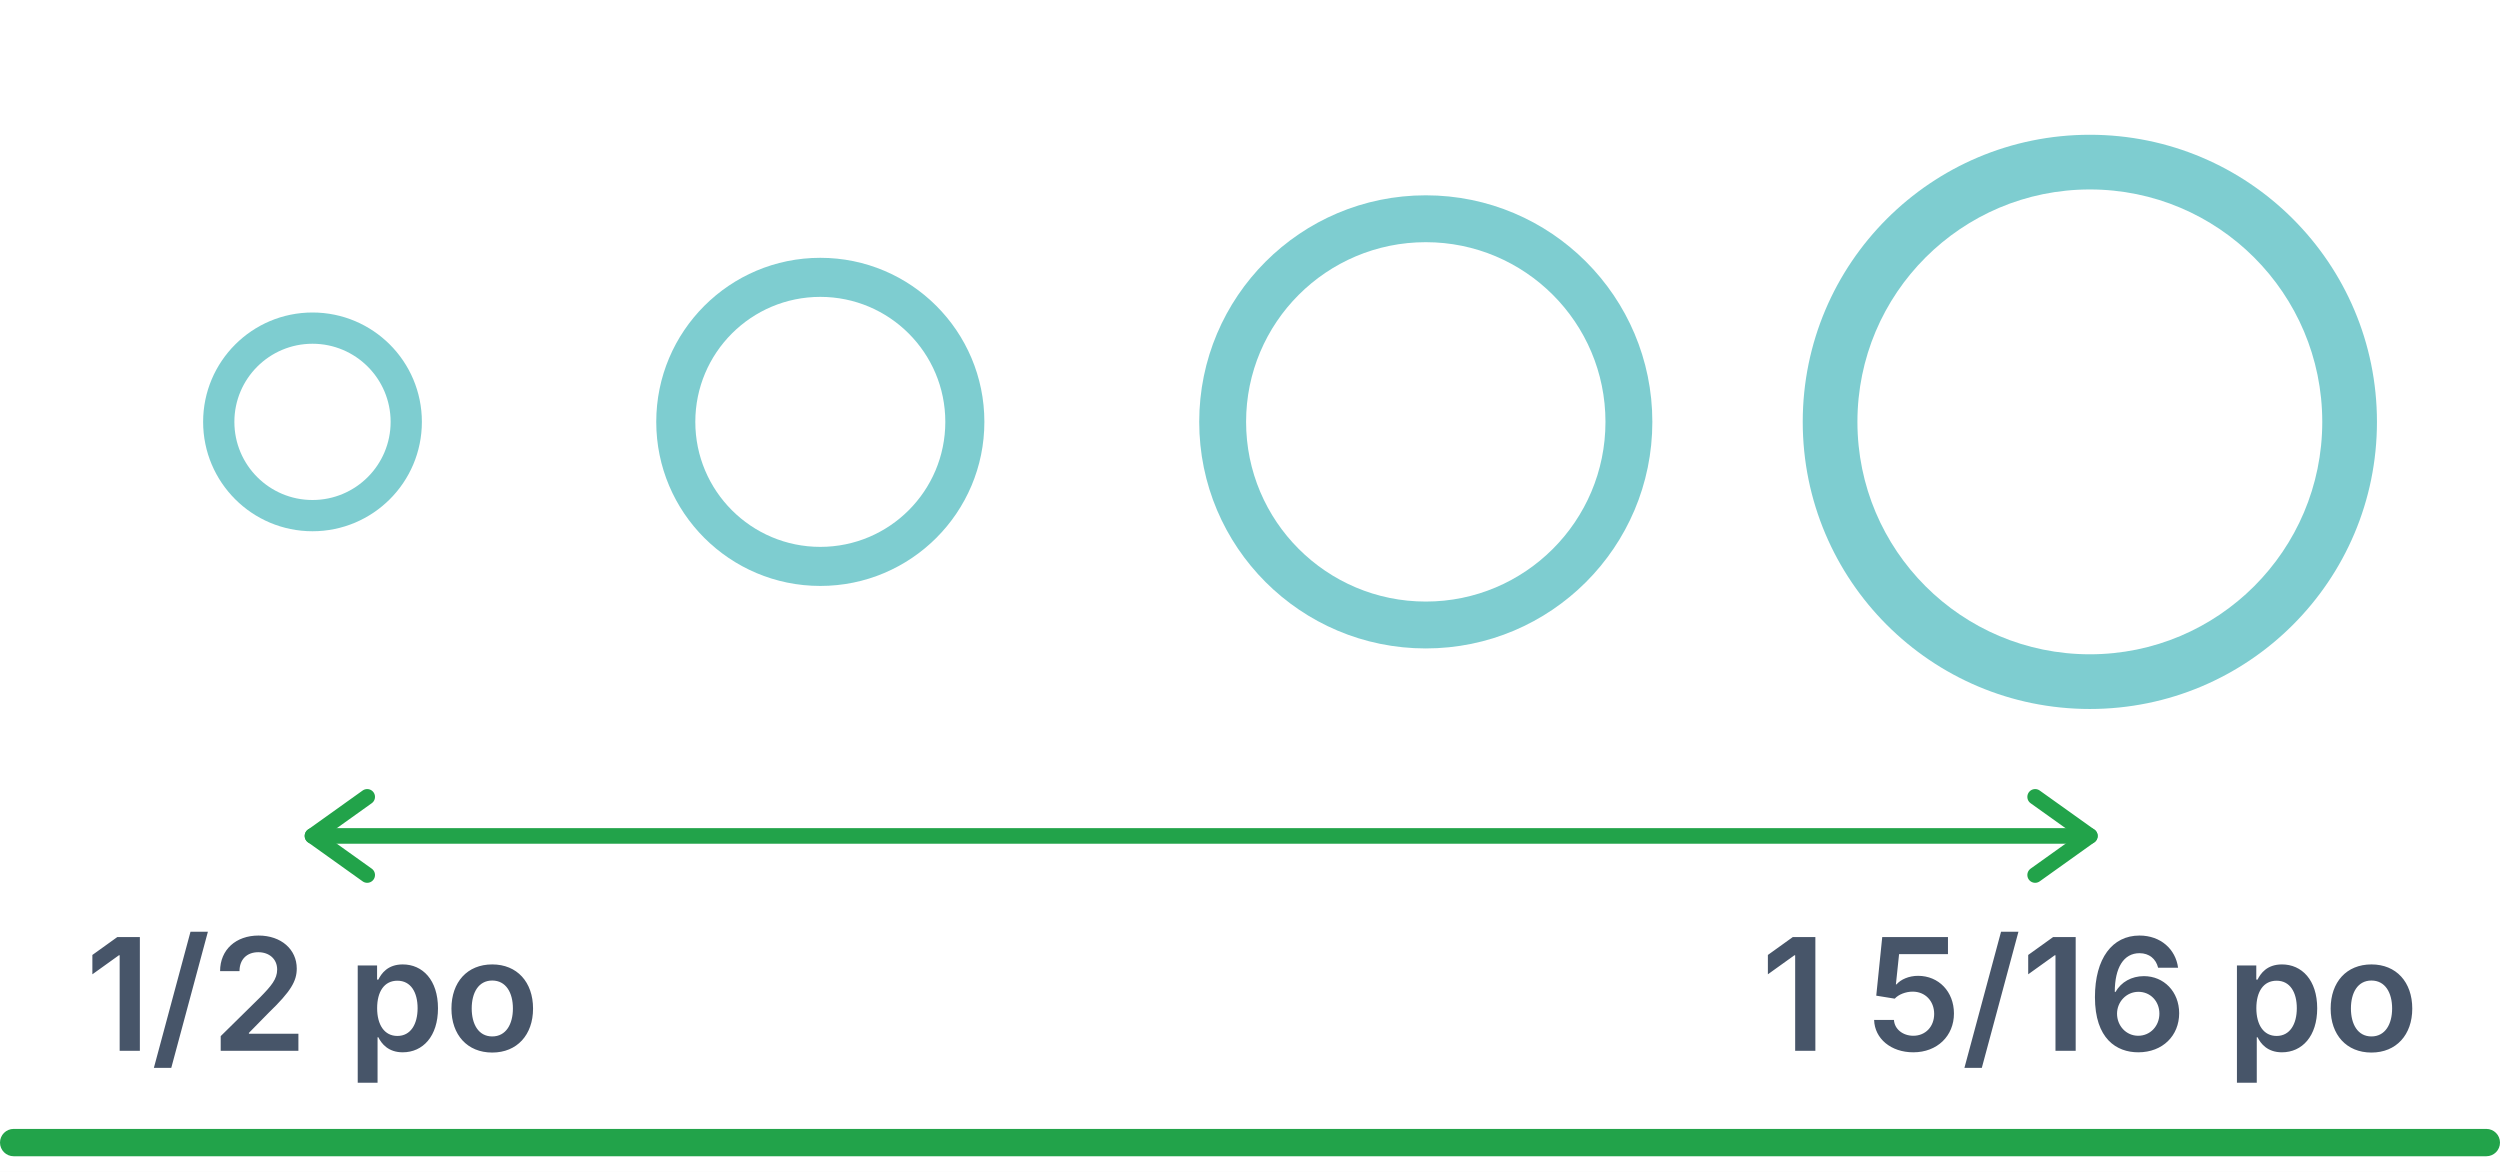
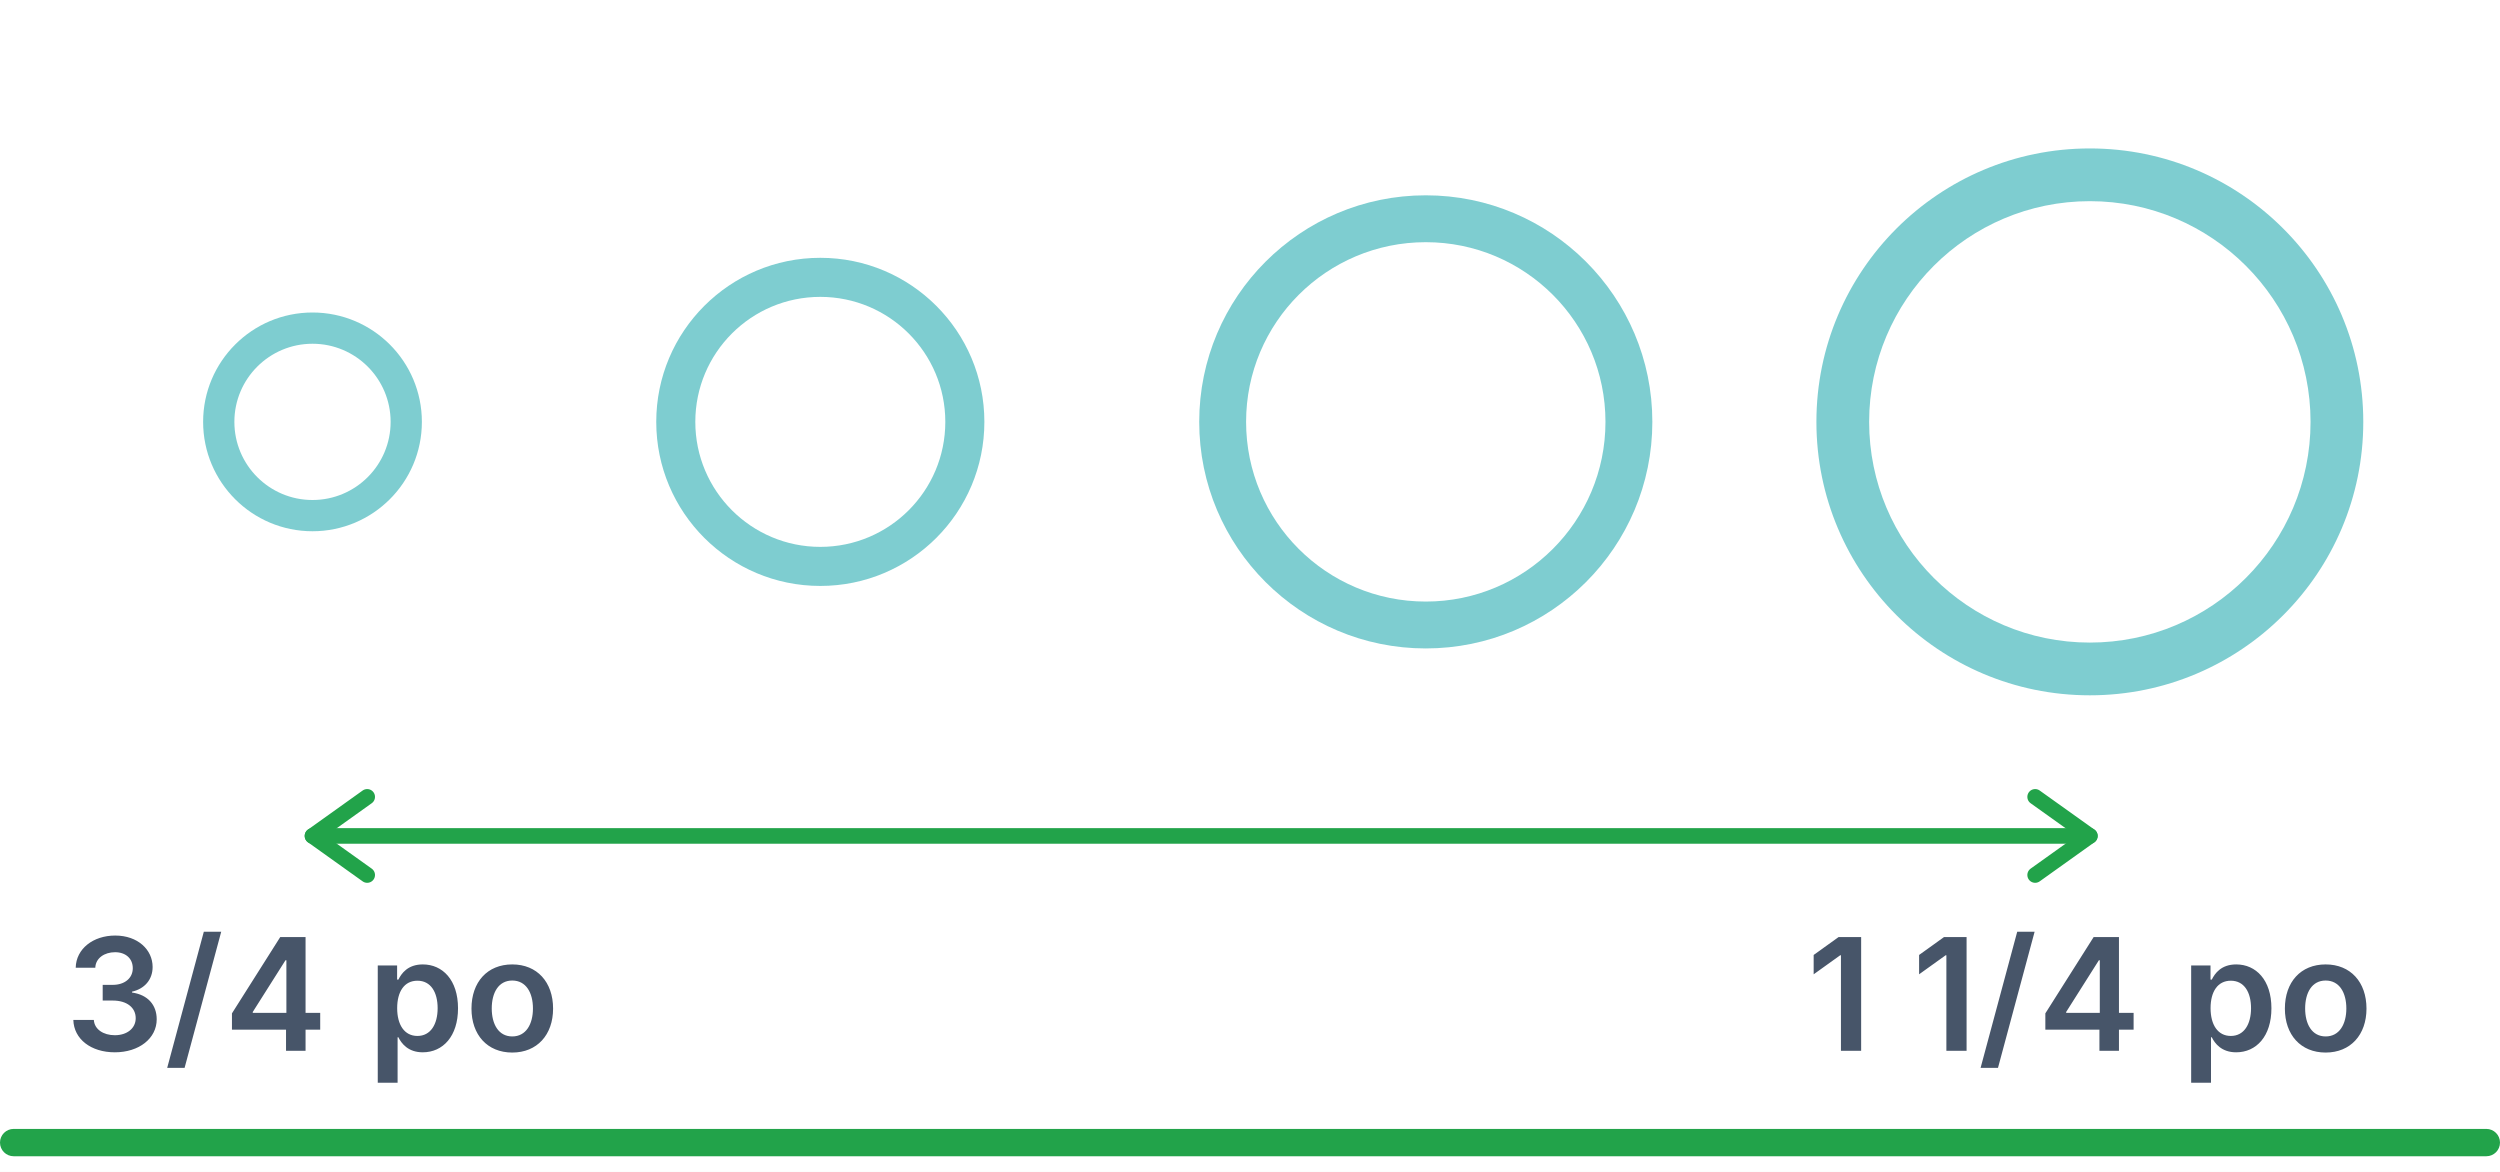
<svg xmlns="http://www.w3.org/2000/svg" viewBox="0 0 640 300" width="640" height="300" role="img" aria-labelledby="title desc">
  <rect width="640" height="300" fill="#fff" />
  <g fill="#7ecdd0">
    <circle cx="80" cy="108" r="28" />
    <circle cx="210" cy="108" r="42" />
    <circle cx="365" cy="108" r="58" />
-     <circle cx="535" cy="108" r="73.5" />
+     <circle cx="535" cy="108" r="70" />
  </g>
  <g fill="#fff">
    <circle cx="80" cy="108" r="20" />
    <circle cx="210" cy="108" r="32" />
    <circle cx="365" cy="108" r="46" />
-     <circle cx="535" cy="108" r="59.5" />
+     <circle cx="535" cy="108" r="56.5" />
  </g>
  <g fill="none" stroke="#22a34a" stroke-width="4" stroke-linecap="round" stroke-linejoin="round">
    <path d="M80 214H535" />
    <path d="m94 204-14 10 14 10m427-20 14 10-14 10" />
  </g>
  <g font-family="system-ui, -apple-system, sans-serif" font-size="40" font-weight="600" fill="#475569" text-anchor="middle">
-     <text x="80" y="269">1/2 po</text>
-     <text x="535" y="269">1 5/16 po</text>
+     <text x="80" y="269">3/4 po</text>
+     <text x="535" y="269">1 1/4 po</text>
  </g>
  <rect y="289" width="640" height="7" rx="3.5" fill="#22a34a" />
</svg>
